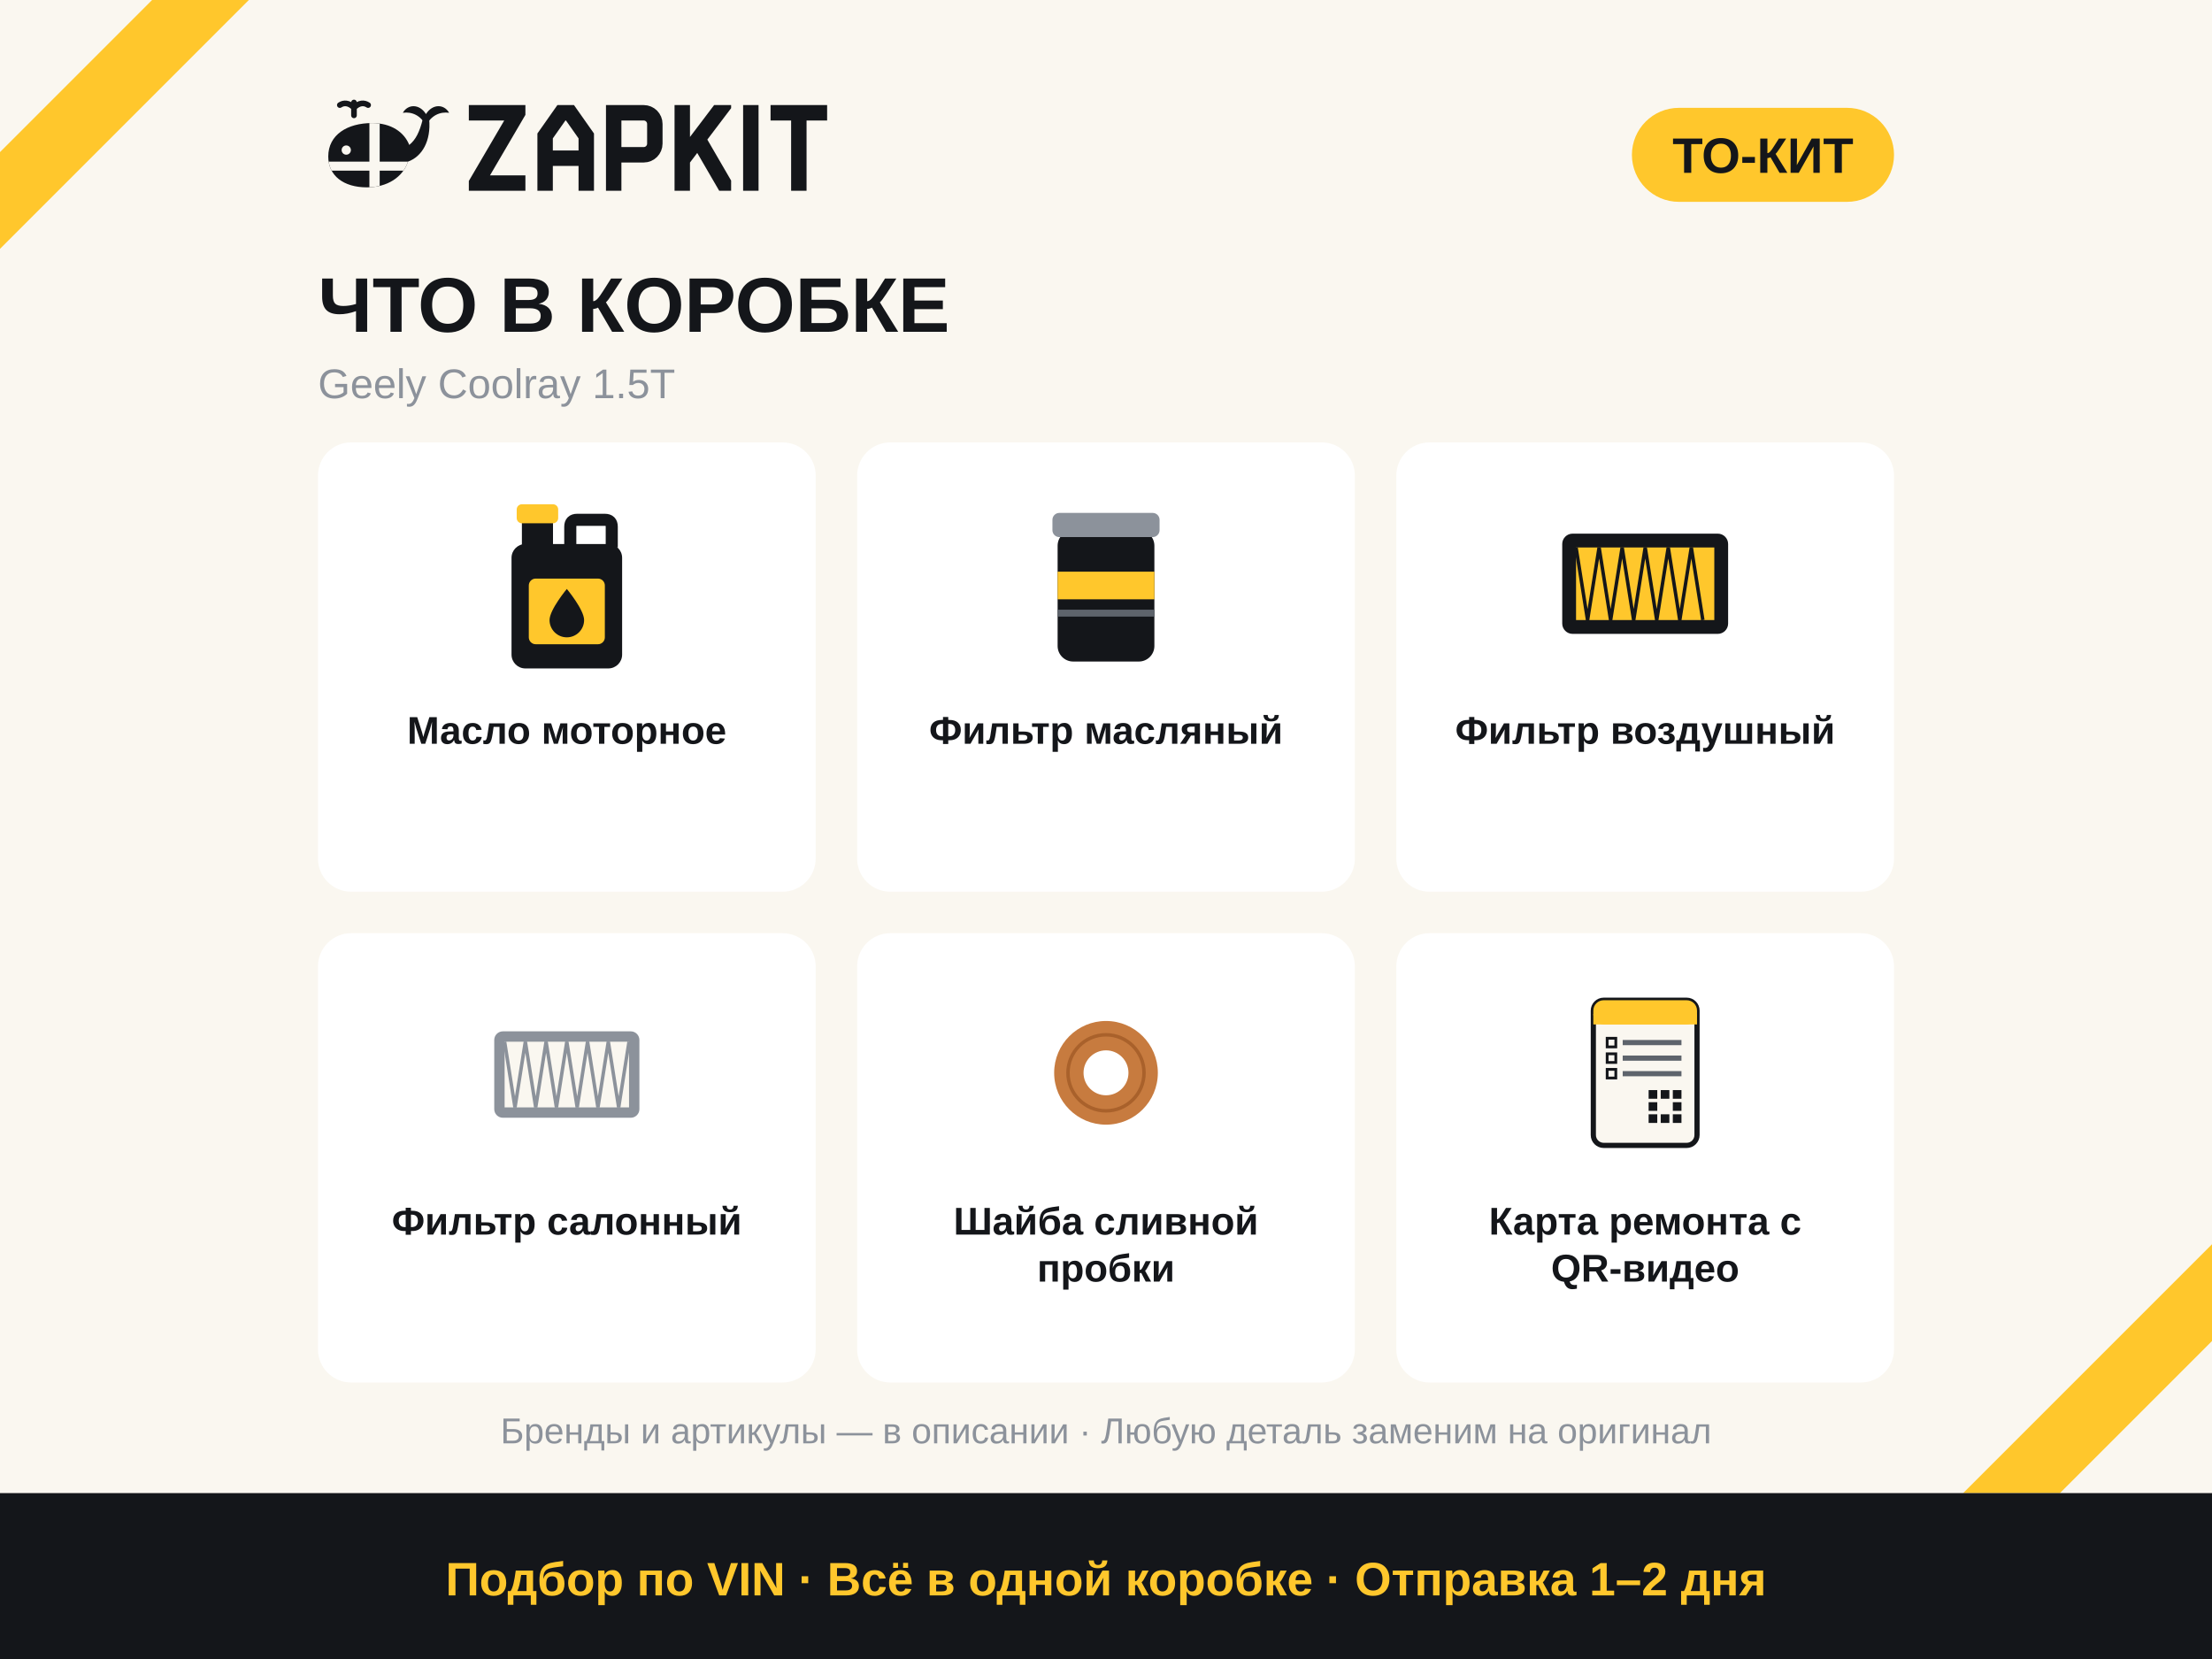
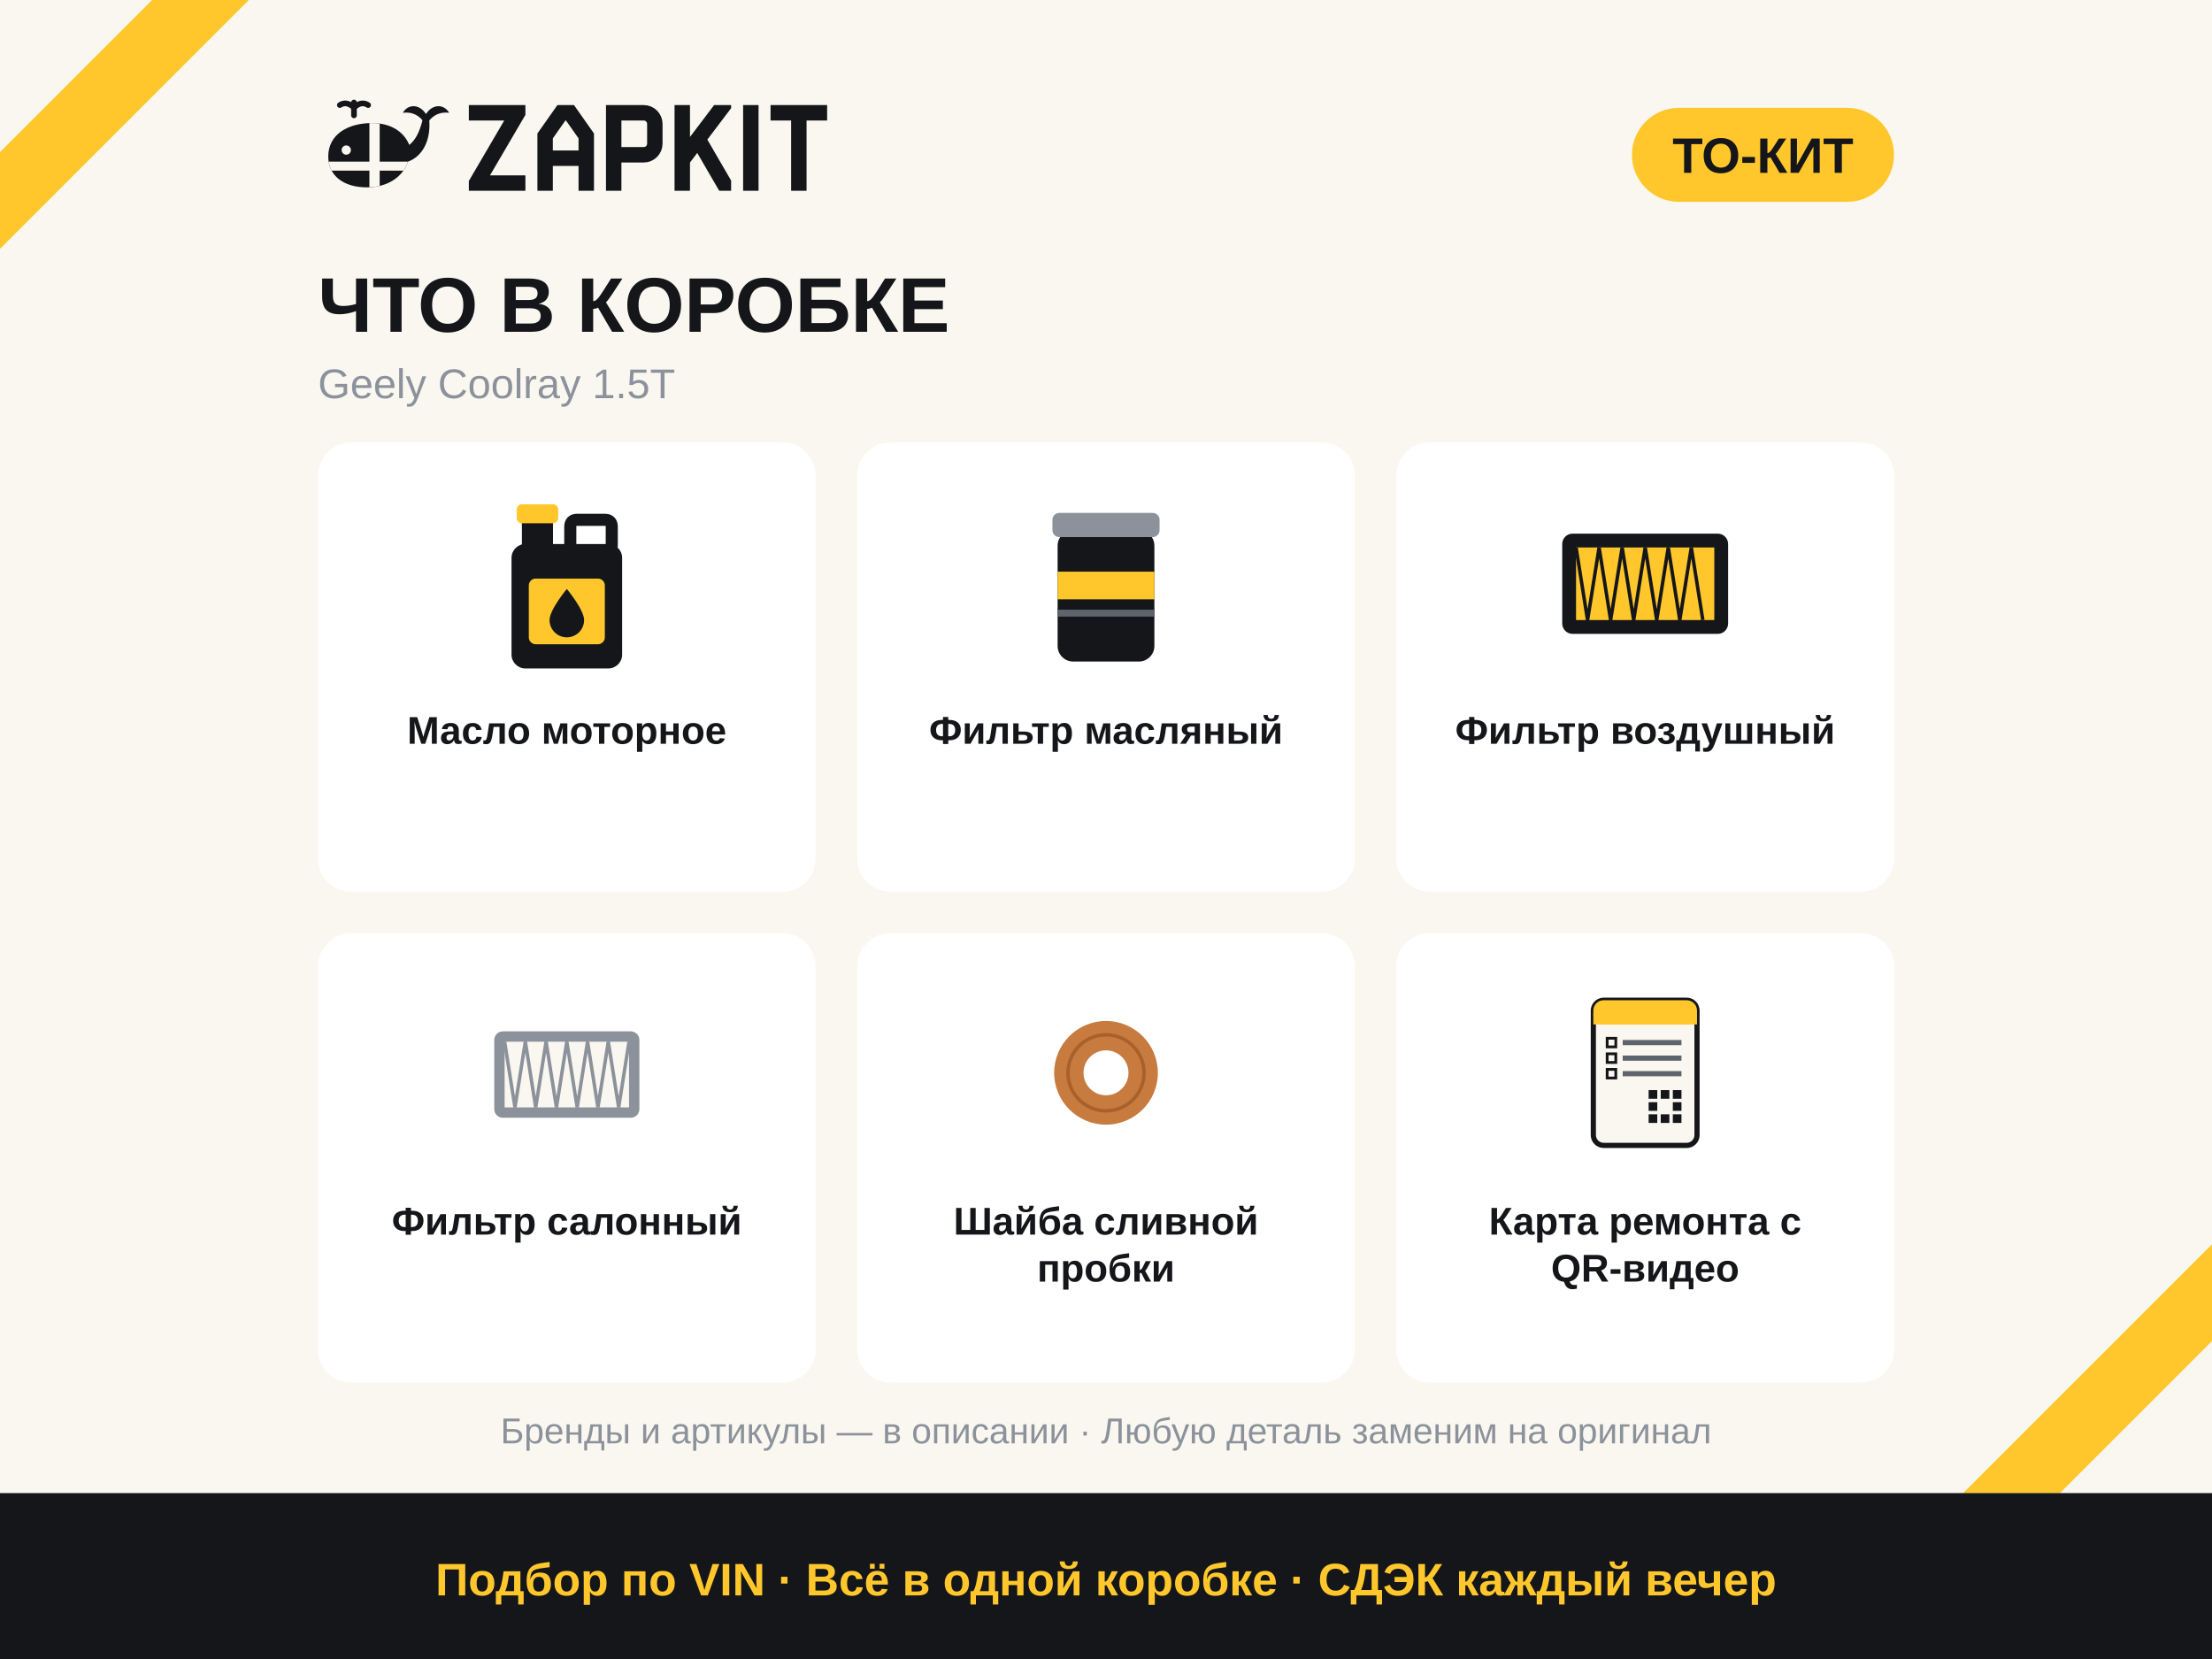
<svg xmlns="http://www.w3.org/2000/svg" viewBox="0 0 1600 1200" width="1600" height="1200" role="img" aria-label="Что в коробке: ТО-КИТ Geely Coolray 1.5T">
  <rect width="1600" height="1200" fill="#FAF7F0" />
  <path d="M0,110 L110,0 H180 L0,180 Z" fill="#FFC72C" />
  <path d="M1600,900 L1420,1080 H1490 L1600,970 Z" fill="#FFC72C" />
  <g transform="translate(230 76) scale(0.62)">
    <g transform="translate(0 -30) scale(1.5)">
      <defs>
        <clipPath id="wb-i12h">
          <path d="M8,60 C8,43 23,34 42,34 C57,34 67,41 71,51 C76,47 79,41 81.5,31 L86.5,31 C88,48 81,60 70,64 C66,76 54,84 38,84 C20,84 8,75 8,60 Z" />
        </clipPath>
      </defs>
      <path fill="#14161A" d="M8,60 C8,43 23,34 42,34 C57,34 67,41 71,51 C76,47 79,41 81.5,31 L86.5,31 C88,48 81,60 70,64 C66,76 54,84 38,84 C20,84 8,75 8,60 Z" />
      <path fill="#14161A" d="M84,36 C80,28 73,25 66,26 C70,19 79,19 84,27 C89,19 98,19 102,26 C95,25 88,28 84,36 Z" />
      <g clip-path="url(#wb-i12h)" fill="#FAF7F0">
        <rect x="40" y="30" width="8" height="60" />
        <rect x="0" y="64" width="90" height="7" />
      </g>
      <circle cx="22" cy="55" r="3.6" fill="#FAF7F0" />
      <path d="M28,28 V18 M28,22 C24,18 20,18 17,20 M28,22 C32,18 36,18 39,20" fill="none" stroke="#14161A" stroke-width="4.4" stroke-linecap="round" />
    </g>
    <g transform="translate(176 0)">
      <defs>
        <clipPath id="c66-i12h">
          <rect width="66" height="100" />
        </clipPath>
        <clipPath id="c18-i12h">
          <rect width="18" height="100" />
        </clipPath>
      </defs>
      <g transform="translate(0 0)">
        <path clip-path="url(#c66-i12h)" d="M0,9 H57 L9,91 H66" fill="none" stroke="#14161A" stroke-width="18" stroke-linejoin="miter" stroke-miterlimit="10" />
      </g>
      <g transform="translate(80 0)">
        <path clip-path="url(#c66-i12h)" d="M9,100 V36 L28,9 H38 L57,36 V100 M9,62 H57" fill="none" stroke="#14161A" stroke-width="18" stroke-linejoin="miter" stroke-miterlimit="10" />
      </g>
      <g transform="translate(160 0)">
        <path clip-path="url(#c66-i12h)" d="M9,100 V9 H44 A13,13 0 0 1 57,22 V45 A13,13 0 0 1 44,58 H9" fill="none" stroke="#14161A" stroke-width="18" stroke-linejoin="miter" stroke-miterlimit="10" />
      </g>
      <g transform="translate(240 0)">
        <path clip-path="url(#c66-i12h)" d="M9,0 V100 M9,64 L62,-6 M30,44 L66,106" fill="none" stroke="#14161A" stroke-width="18" stroke-linejoin="miter" stroke-miterlimit="10" />
      </g>
      <g transform="translate(320 0)">
        <path clip-path="url(#c18-i12h)" d="M9,0 V100" fill="none" stroke="#14161A" stroke-width="18" stroke-linejoin="miter" stroke-miterlimit="10" />
      </g>
      <g transform="translate(352 0)">
        <path clip-path="url(#c66-i12h)" d="M0,9 H66 M33,9 V100" fill="none" stroke="#14161A" stroke-width="18" stroke-linejoin="miter" stroke-miterlimit="10" />
      </g>
    </g>
  </g>
  <rect x="1180.4" y="78" width="189.6" height="68" rx="34" fill="#FFC72C" />
  <text x="1275.2" y="125" font-family="'Liberation Sans', Arial, Helvetica, sans-serif" font-size="36" font-weight="700" fill="#14161A" text-anchor="middle">ТО-КИТ</text>
  <text x="230" y="240" font-family="'Liberation Sans', Arial, Helvetica, sans-serif" font-size="56" font-weight="700" fill="#14161A" text-anchor="start">ЧТО В КОРОБКЕ</text>
  <text x="230" y="288" font-family="'Liberation Sans', Arial, Helvetica, sans-serif" font-size="30" font-weight="400" fill="#8C929B" text-anchor="start">Geely Coolray 1.5T</text>
  <rect x="230.0" y="320.0" width="360.0" height="325.0" rx="24" fill="#FFFFFF" />
  <g transform="translate(335.0 346.0) scale(1.25)">
    <rect x="28" y="38" width="64" height="72" rx="8" fill="#14161A" />
    <rect x="34" y="24" width="18" height="16" fill="#14161A" />
    <rect x="31" y="15" width="24" height="11" rx="3" fill="#FFC72C" />
    <path d="M62,40 V28 Q62,24 66,24 H82 Q86,24 86,28 V40" fill="none" stroke="#14161A" stroke-width="7" />
    <rect x="38" y="58" width="44" height="38" rx="4" fill="#FFC72C" />
    <path d="M60,64 C60,64 50,76 50,82 A10,10 0 0 0 70,82 C70,76 60,64 60,64 Z" fill="#14161A" />
  </g>
  <text x="410.0" y="538.0" font-family="'Liberation Sans', Arial, Helvetica, sans-serif" font-size="28" font-weight="700" fill="#14161A" text-anchor="middle">Масло моторное</text>
  <rect x="620.0" y="320.0" width="360.0" height="325.0" rx="24" fill="#FFFFFF" />
  <g transform="translate(725.0 346.0) scale(1.25)">
    <rect x="32" y="30" width="56" height="76" rx="9" fill="#14161A" />
    <rect x="29" y="20" width="62" height="14" rx="4" fill="#8C929B" />
    <rect x="32" y="54" width="56" height="16" fill="#FFC72C" />
    <rect x="32" y="76" width="56" height="4" fill="#5E646C" />
  </g>
  <text x="800.0" y="538.0" font-family="'Liberation Sans', Arial, Helvetica, sans-serif" font-size="28" font-weight="700" fill="#14161A" text-anchor="middle">Фильтр масляный</text>
  <rect x="1010.0" y="320.0" width="360.0" height="325.0" rx="24" fill="#FFFFFF" />
  <g transform="translate(1115.0 346.0) scale(1.25)">
    <rect x="12" y="32" width="96" height="58" rx="6" fill="#14161A" />
    <rect x="20" y="40" width="80" height="42" fill="#FFC72C" />
    <polyline points="20,40 26.67,82 33.34,40 40.01,82 46.68,40 53.35,82 60.02,40 66.69,82 73.36,40 80.03,82 86.7,40 93.37,82" fill="none" stroke="#14161A" stroke-width="2" />
  </g>
  <text x="1190.0" y="538.0" font-family="'Liberation Sans', Arial, Helvetica, sans-serif" font-size="28" font-weight="700" fill="#14161A" text-anchor="middle">Фильтр воздушный</text>
  <rect x="230.0" y="675.0" width="360.0" height="325.0" rx="24" fill="#FFFFFF" />
  <g transform="translate(335.0 701.0) scale(1.25)">
    <rect x="18" y="36" width="84" height="50" rx="5" fill="#8C929B" />
    <rect x="24" y="42" width="72" height="38" fill="#FAF7F0" />
    <polyline points="24,42 30,80 36,42 42,80 48,42 54,80 60,42 66,80 72,42 78,80 84,42 90,80 96,42" fill="none" stroke="#8C929B" stroke-width="2" />
  </g>
  <text x="410.0" y="893.0" font-family="'Liberation Sans', Arial, Helvetica, sans-serif" font-size="28" font-weight="700" fill="#14161A" text-anchor="middle">Фильтр салонный</text>
  <rect x="620.0" y="675.0" width="360.0" height="325.0" rx="24" fill="#FFFFFF" />
  <g transform="translate(725.0 701.0) scale(1.25)">
    <path fill="#C77B3F" fill-rule="evenodd" d="M30,60 a30,30 0 1 0 60,0 a30,30 0 1 0 -60,0 Z M47,60 a13,13 0 1 0 26,0 a13,13 0 1 0 -26,0 Z" />
    <circle cx="60" cy="60" r="22" fill="none" stroke="#A9612B" stroke-width="2" />
  </g>
  <text x="800.0" y="893.0" font-family="'Liberation Sans', Arial, Helvetica, sans-serif" font-size="28" font-weight="700" fill="#14161A" text-anchor="middle">Шайба сливной</text>
  <text x="800.0" y="927.0" font-family="'Liberation Sans', Arial, Helvetica, sans-serif" font-size="28" font-weight="700" fill="#14161A" text-anchor="middle">пробки</text>
  <rect x="1010.0" y="675.0" width="360.0" height="325.0" rx="24" fill="#FFFFFF" />
  <g transform="translate(1115.0 701.0) scale(1.25)">
    <rect x="30" y="18" width="60" height="84" rx="6" fill="#FAF7F0" stroke="#14161A" stroke-width="3" />
    <rect x="30" y="18" width="60" height="14" rx="6" fill="#FFC72C" />
    <rect x="30" y="26" width="60" height="6" fill="#FFC72C" />
    <rect x="38" y="40" width="5" height="5" fill="none" stroke="#14161A" stroke-width="1.6" />
    <rect x="47" y="41" width="34" height="3" fill="#5E646C" />
    <rect x="38" y="49" width="5" height="5" fill="none" stroke="#14161A" stroke-width="1.6" />
    <rect x="47" y="50" width="34" height="3" fill="#5E646C" />
    <rect x="38" y="58" width="5" height="5" fill="none" stroke="#14161A" stroke-width="1.6" />
    <rect x="47" y="59" width="34" height="3" fill="#5E646C" />
    <rect x="62" y="70" width="5" height="5" fill="#14161A" />
    <rect x="69" y="70" width="5" height="5" fill="#14161A" />
    <rect x="76" y="70" width="5" height="5" fill="#14161A" />
    <rect x="62" y="77" width="5" height="5" fill="#14161A" />
    <rect x="76" y="77" width="5" height="5" fill="#14161A" />
    <rect x="62" y="84" width="5" height="5" fill="#14161A" />
    <rect x="69" y="84" width="5" height="5" fill="#14161A" />
    <rect x="76" y="84" width="5" height="5" fill="#14161A" />
  </g>
  <text x="1190.0" y="893.0" font-family="'Liberation Sans', Arial, Helvetica, sans-serif" font-size="28" font-weight="700" fill="#14161A" text-anchor="middle">Карта ремонта с</text>
  <text x="1190.0" y="927.0" font-family="'Liberation Sans', Arial, Helvetica, sans-serif" font-size="28" font-weight="700" fill="#14161A" text-anchor="middle">QR-видео</text>
  <text x="800.0" y="1044" font-family="'Liberation Sans', Arial, Helvetica, sans-serif" font-size="26" font-weight="400" fill="#8C929B" text-anchor="middle">Бренды и артикулы — в описании · Любую деталь заменим на оригинал</text>
  <rect y="1080" width="1600" height="120" fill="#14161A" />
-   <text x="800.0" y="1154" font-family="'Liberation Sans', Arial, Helvetica, sans-serif" font-size="34" font-weight="700" fill="#FFC72C" text-anchor="middle">Подбор по VIN · Всё в одной коробке · Отправка 1–2 дня</text>
+   <text x="800.0" y="1154" font-family="'Liberation Sans', Arial, Helvetica, sans-serif" font-size="33" font-weight="700" fill="#FFC72C" text-anchor="middle">Подбор по VIN · Всё в одной коробке · СДЭК каждый вечер</text>
</svg>
